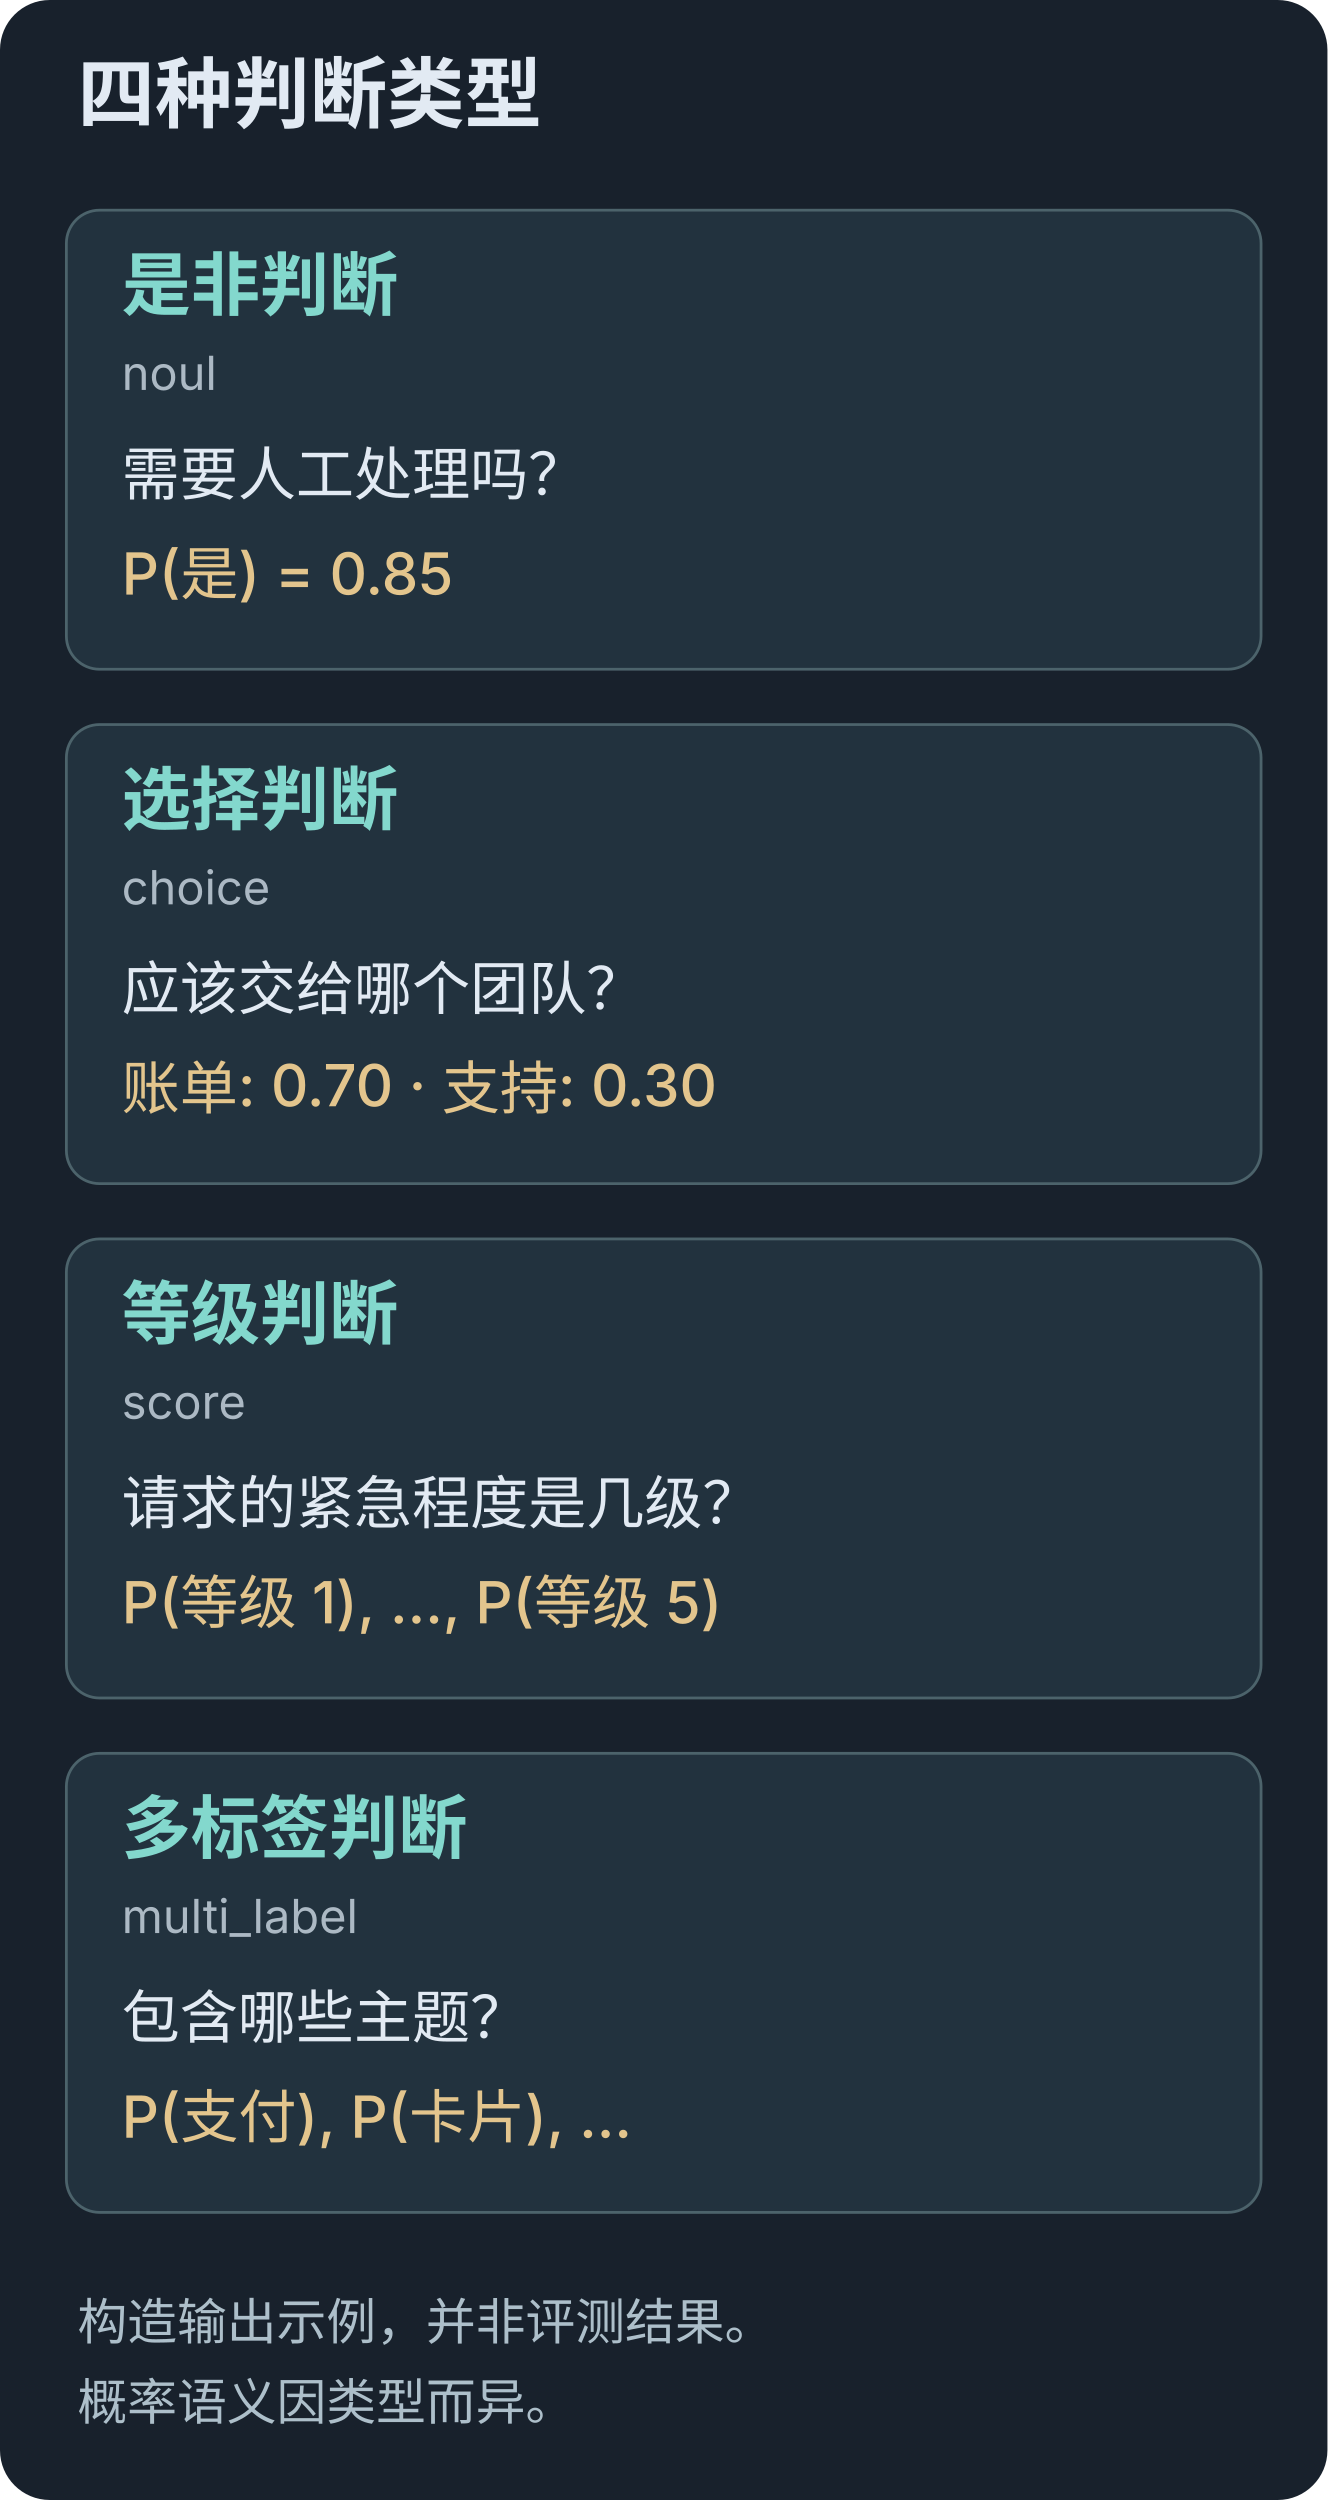
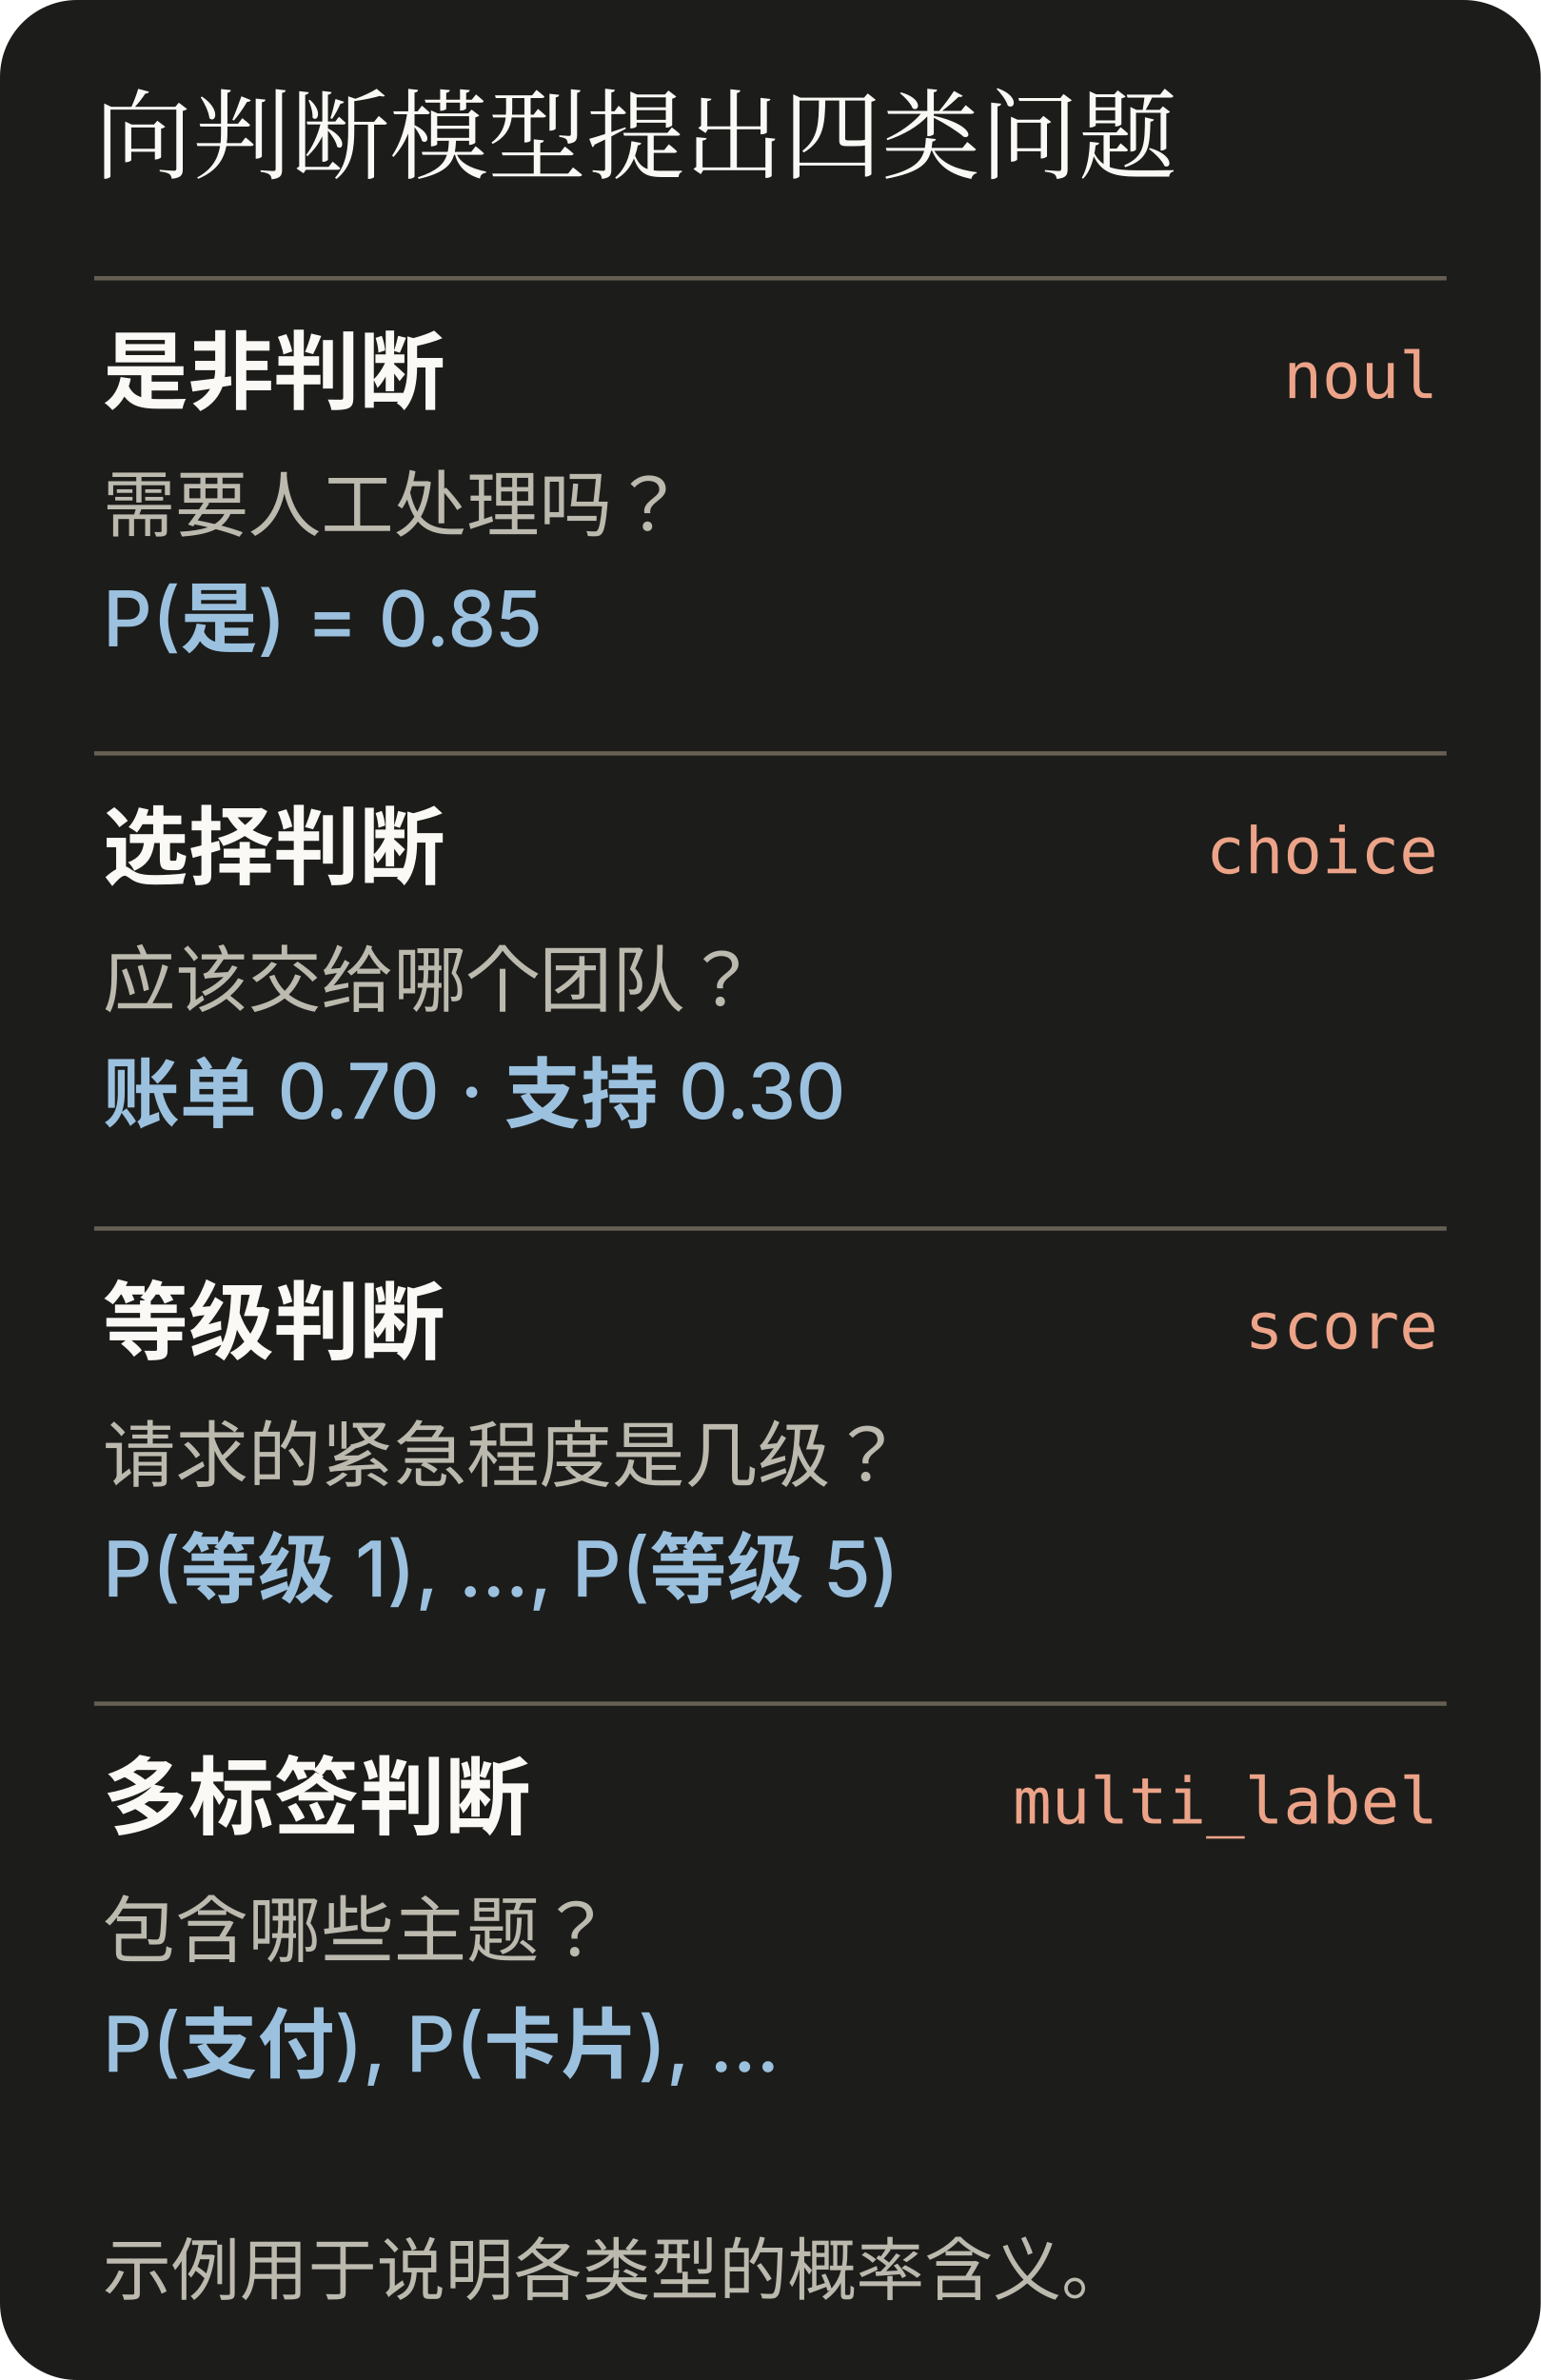
- <svg xmlns="http://www.w3.org/2000/svg" width="480" height="904" viewBox="0 0 480 904" role="img" aria-labelledby="title">
-   <style>text {font-family: "Inter", "Noto Sans CJK SC", "WenQuanYi Zen Hei", Arial, sans-serif}</style>
-   <rect width="480" height="904" rx="18" fill="#18212c" />
-   <text x="28" y="44" font-size="28" fill="#e2eaf3" font-weight="650">四种判断类型</text>
-   <rect x="24" y="76" width="432" height="166" rx="12" fill="#22323e" stroke="#4c636b" />
-   <text x="44" y="112" font-size="25" fill="#83d8cd" font-weight="650">是非判断</text>
-   <text x="44" y="141" font-size="17" fill="#acb9c4" font-weight="400">noul</text>
-   <text x="44" y="179" font-size="21" fill="#e2eaf3" font-weight="400">需要人工处理吗？</text>
-   <text x="44" y="215" font-size="21" fill="#e3c58d" font-weight="500">P(是) = 0.85</text>
-   <rect x="24" y="262" width="432" height="166" rx="12" fill="#22323e" stroke="#4c636b" />
-   <text x="44" y="298" font-size="25" fill="#83d8cd" font-weight="650">选择判断</text>
-   <text x="44" y="327" font-size="17" fill="#acb9c4" font-weight="400">choice</text>
-   <text x="44" y="365" font-size="21" fill="#e2eaf3" font-weight="400">应该交给哪个团队？</text>
-   <text x="44" y="401" font-size="21" fill="#e3c58d" font-weight="500">账单: 0.70 · 支持: 0.30</text>
-   <rect x="24" y="448" width="432" height="166" rx="12" fill="#22323e" stroke="#4c636b" />
-   <text x="44" y="484" font-size="25" fill="#83d8cd" font-weight="650">等级判断</text>
-   <text x="44" y="513" font-size="17" fill="#acb9c4" font-weight="400">score</text>
-   <text x="44" y="551" font-size="21" fill="#e2eaf3" font-weight="400">请求的紧急程度是几级？</text>
-   <text x="44" y="587" font-size="21" fill="#e3c58d" font-weight="500">P(等级 1), …, P(等级 5)</text>
-   <rect x="24" y="634" width="432" height="166" rx="12" fill="#22323e" stroke="#4c636b" />
-   <text x="44" y="670" font-size="25" fill="#83d8cd" font-weight="650">多标签判断</text>
-   <text x="44" y="699" font-size="17" fill="#acb9c4" font-weight="400">multi_label</text>
-   <text x="44" y="737" font-size="21" fill="#e2eaf3" font-weight="400">包含哪些主题？</text>
-   <text x="44" y="773" font-size="21" fill="#e3c58d" font-weight="500">P(支付), P(卡片), …</text>
-   <text x="28" y="846" font-size="18" fill="#adbfca" font-weight="400">构造输出示例，并非评测结果。</text>
-   <text x="28" y="875" font-size="18" fill="#adbfca" font-weight="400">概率语义因类型而异。</text>
+ <svg xmlns="http://www.w3.org/2000/svg" width="360" height="556" viewBox="0 0 360 556" role="img" aria-labelledby="title">
+   <style>text {font-family: "Inter", "DejaVu Sans", Arial, sans-serif}</style>
+   <rect width="360" height="556" rx="18" fill="#1C1C1A" />
+   <style>text.heading {font-family: Georgia, "Songti SC", "Noto Serif CJK SC", serif} text.kind {font-family: ui-monospace, "SFMono-Regular", Consolas, monospace}</style>
+   <text x="22" y="40" font-size="23" fill="#FAF9F5" font-weight="500" class="heading">向判断模型提出四类问题</text>
+   <path d="M22 65 H338" stroke="#655F54" />
+   <text x="24" y="94" font-size="20" fill="#FAF9F5" font-weight="600">是非判断</text>
+   <text x="336" y="93" font-size="15" fill="#ECA388" font-weight="400" text-anchor="end" class="kind">noul</text>
+   <text x="24" y="124" font-size="17" fill="#BCB9AE" font-weight="400">需要人工处理吗？</text>
+   <text x="24" y="151" font-size="18" fill="#9BC1DF" font-weight="550">P(是) = 0.85</text>
+   <path d="M22 176 H338" stroke="#655F54" />
+   <text x="24" y="205" font-size="20" fill="#FAF9F5" font-weight="600">选择判断</text>
+   <text x="336" y="204" font-size="15" fill="#ECA388" font-weight="400" text-anchor="end" class="kind">choice</text>
+   <text x="24" y="235" font-size="17" fill="#BCB9AE" font-weight="400">应该交给哪个团队？</text>
+   <text x="24" y="262" font-size="18" fill="#9BC1DF" font-weight="550">账单 0.70 · 支持 0.30</text>
+   <path d="M22 287 H338" stroke="#655F54" />
+   <text x="24" y="316" font-size="20" fill="#FAF9F5" font-weight="600">等级判断</text>
+   <text x="336" y="315" font-size="15" fill="#ECA388" font-weight="400" text-anchor="end" class="kind">score</text>
+   <text x="24" y="346" font-size="17" fill="#BCB9AE" font-weight="400">请求的紧急程度是几级？</text>
+   <text x="24" y="373" font-size="18" fill="#9BC1DF" font-weight="550">P(等级 1), …, P(等级 5)</text>
+   <path d="M22 398 H338" stroke="#655F54" />
+   <text x="24" y="427" font-size="20" fill="#FAF9F5" font-weight="600">多标签判断</text>
+   <text x="336" y="426" font-size="15" fill="#ECA388" font-weight="400" text-anchor="end" class="kind">multi_label</text>
+   <text x="24" y="457" font-size="17" fill="#BCB9AE" font-weight="400">包含哪些主题？</text>
+   <text x="24" y="484" font-size="18" fill="#9BC1DF" font-weight="550">P(支付), P(卡片), …</text>
+   <text x="24" y="536" font-size="16" fill="#BCB9AE" font-weight="400">示例用于说明各类型的概率含义。</text>
</svg>
